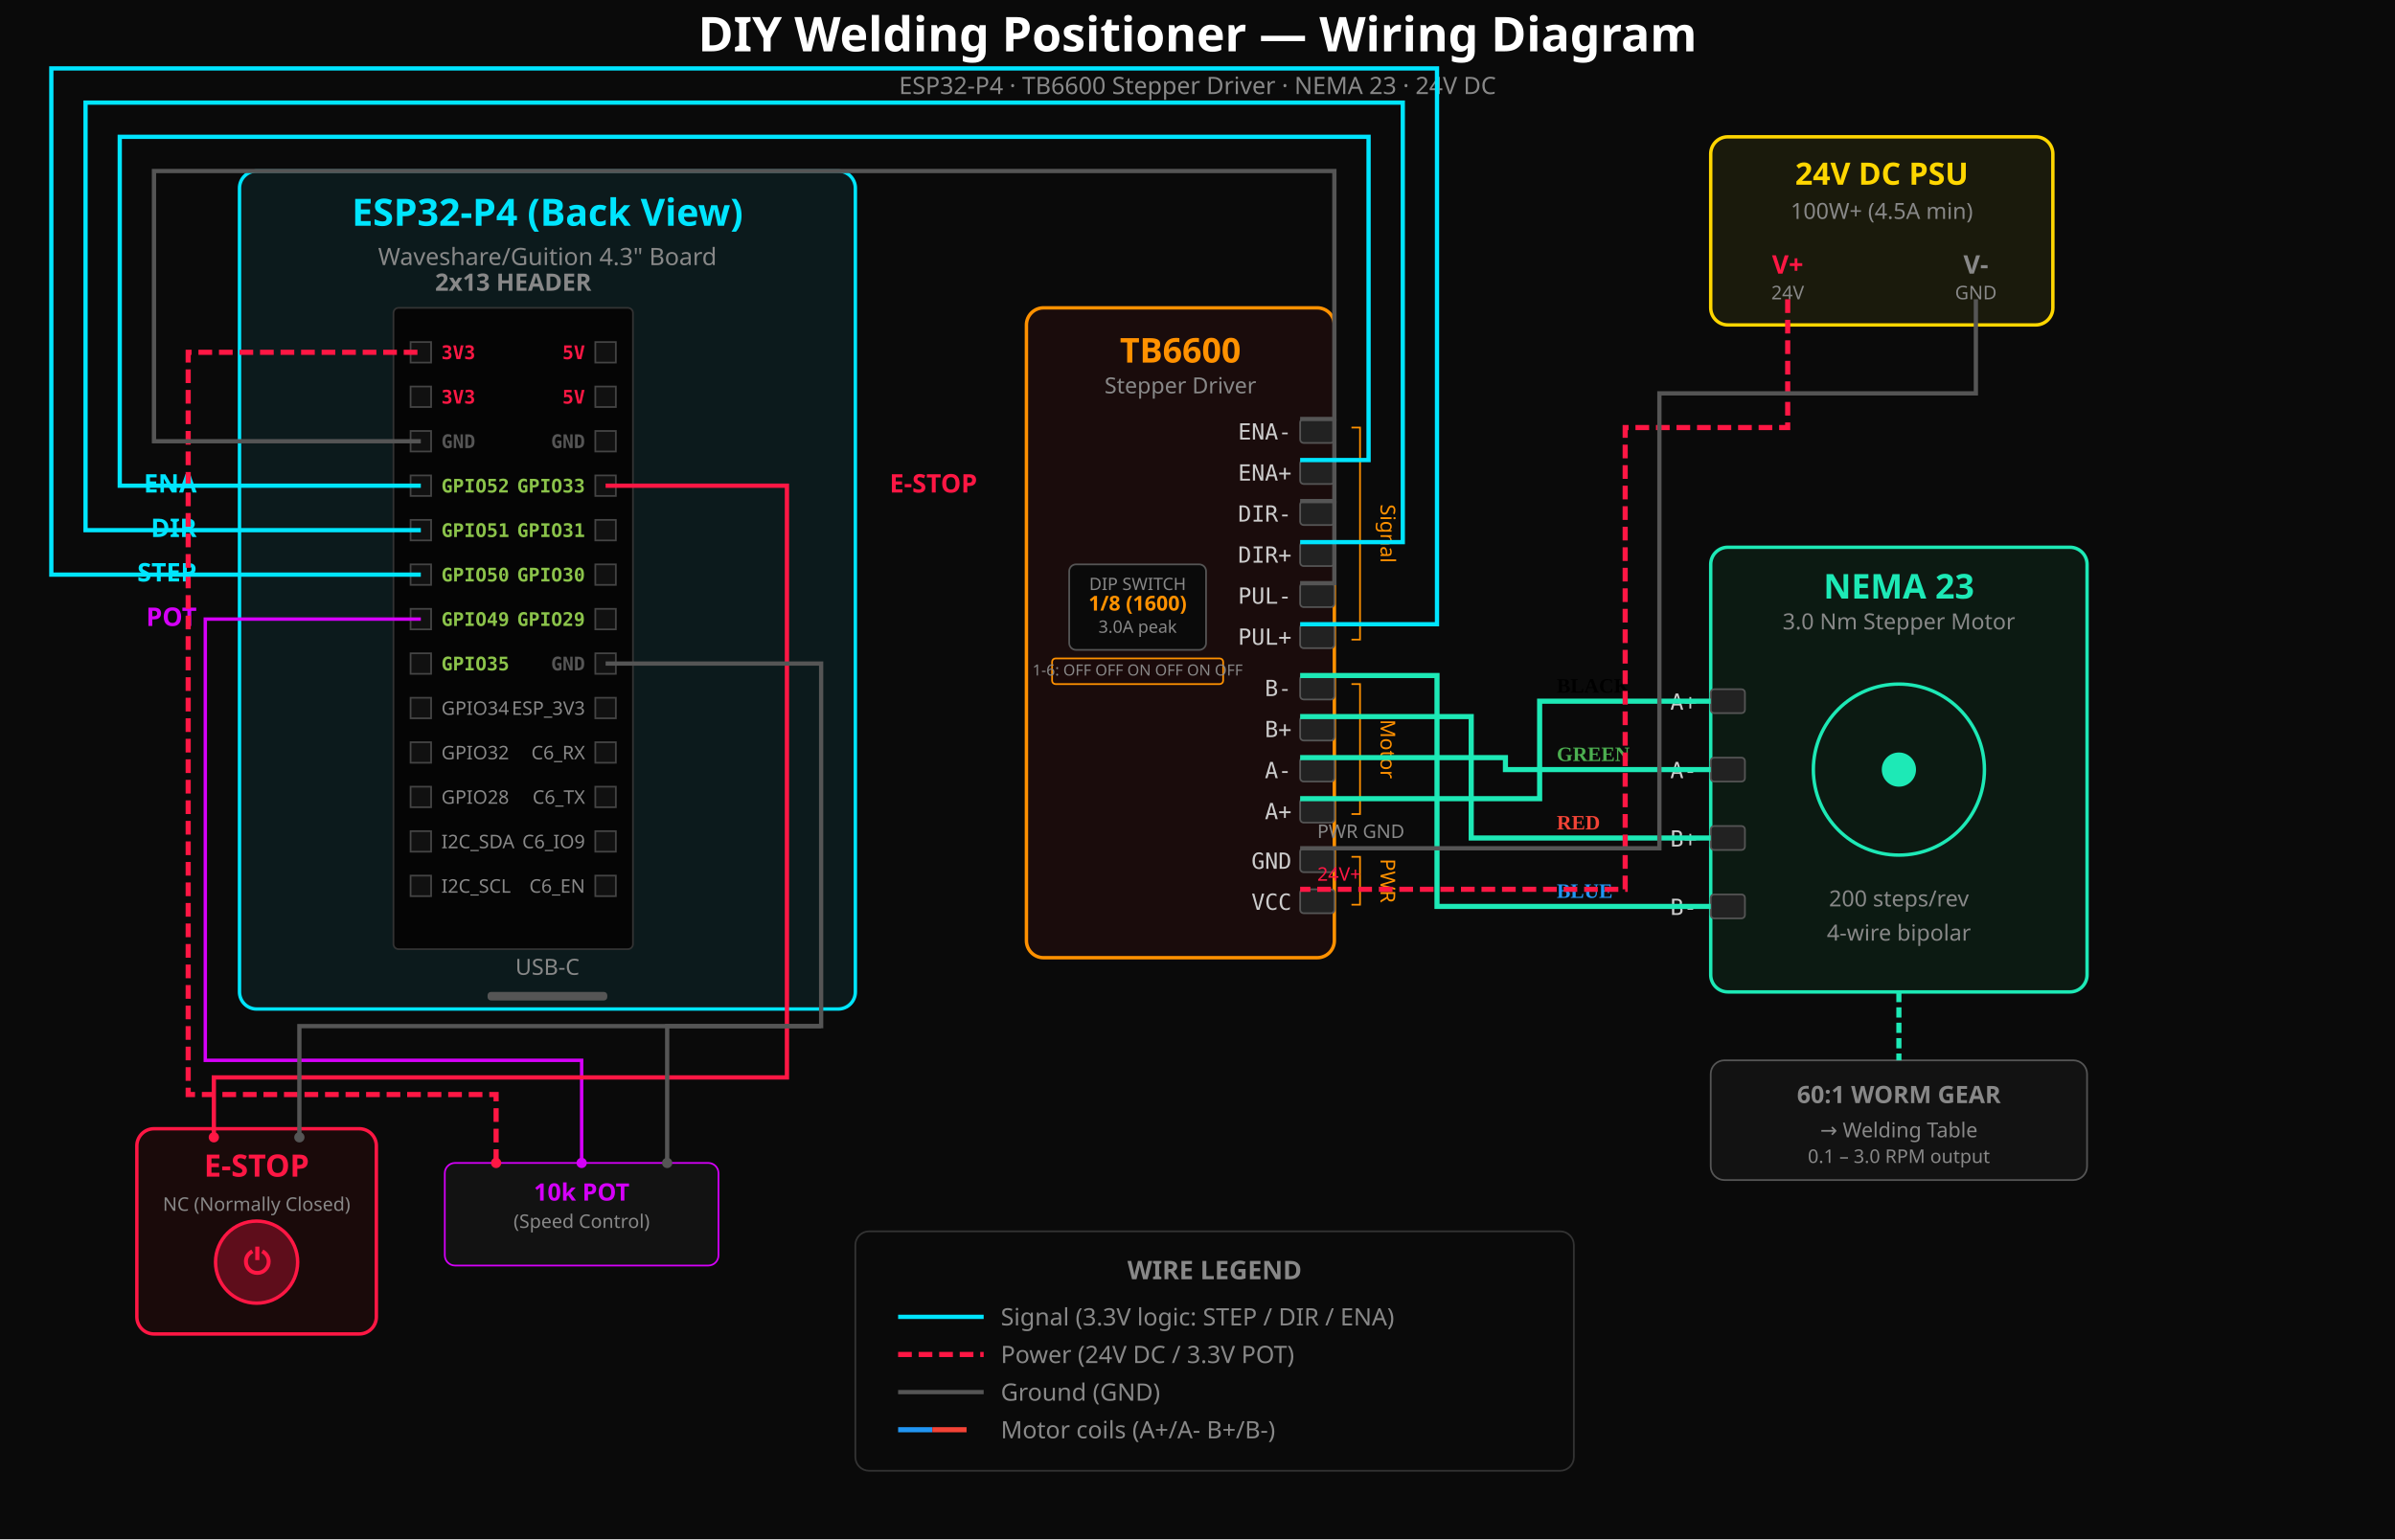
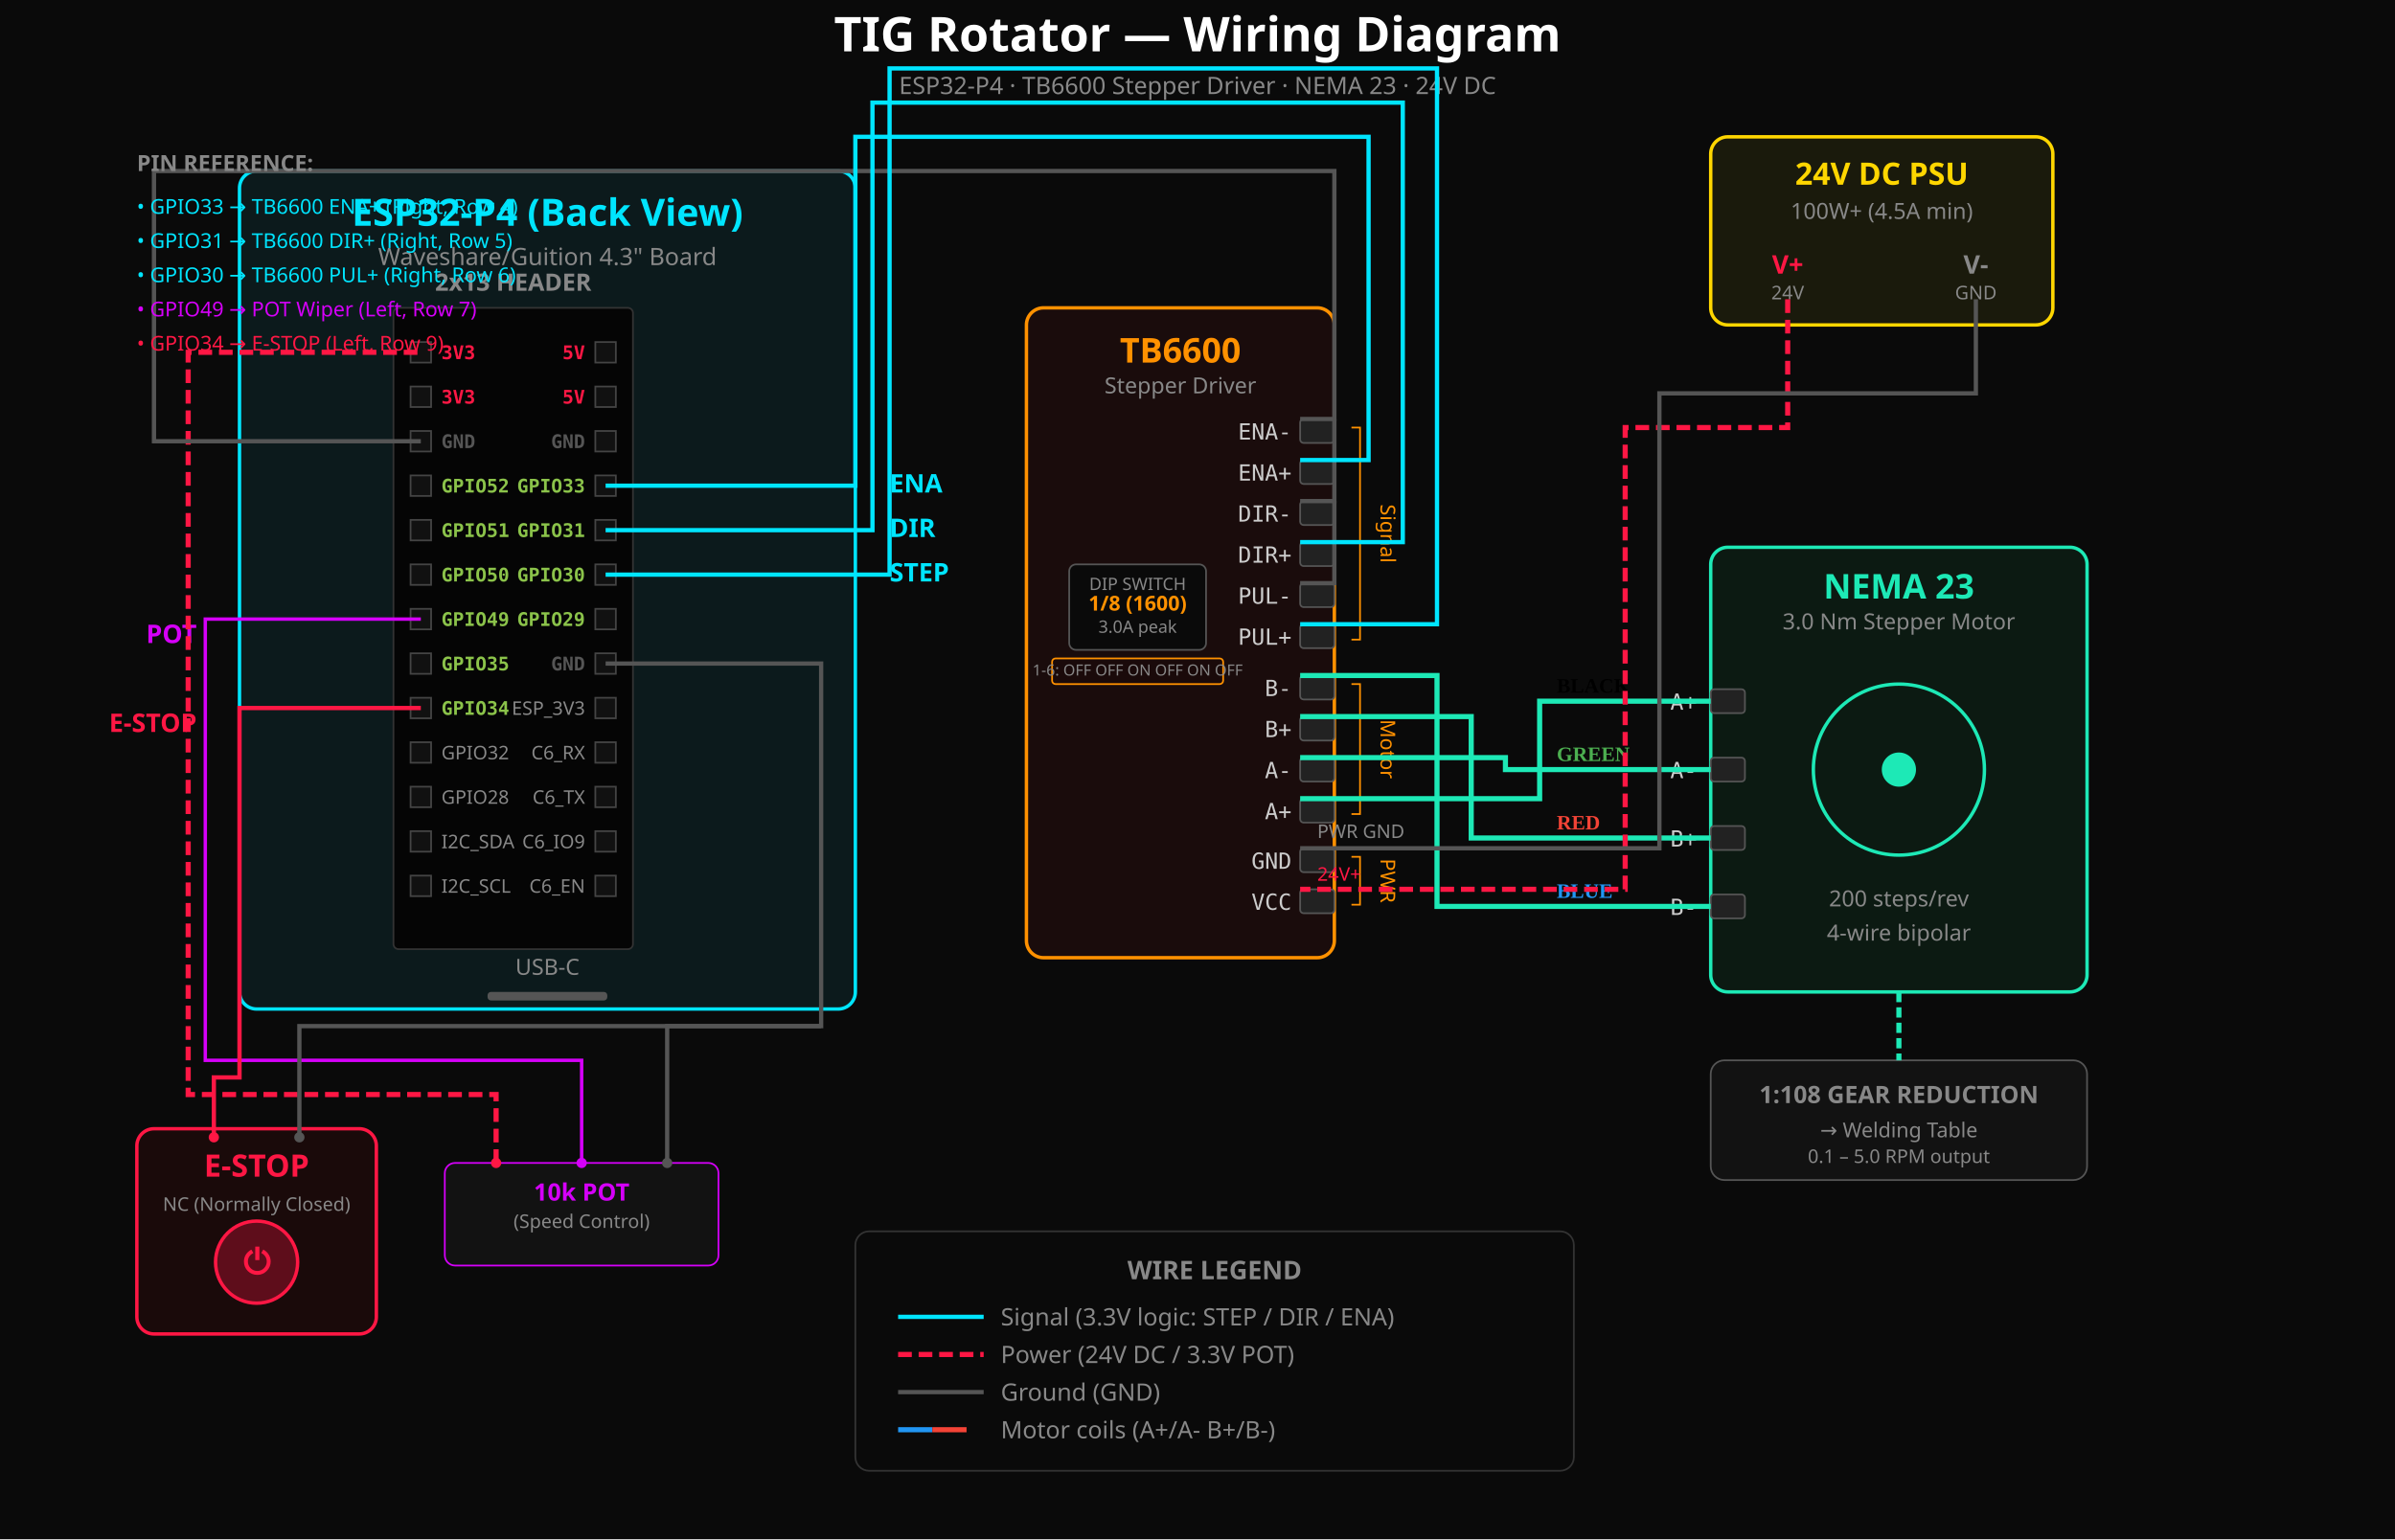
<svg xmlns="http://www.w3.org/2000/svg" viewBox="0 0 1400 900" width="1400" height="900">
  <defs>
    <style>
      .bg { fill: #0A0A0A; }
      .box { fill: #121212; stroke: #333; stroke-width: 2; rx: 10; }
      .box-esp { fill: #0c1a1c; stroke: #00E5FF; stroke-width: 2; rx: 10; }
      .box-tb { fill: #1a0c0c; stroke: #FF9100; stroke-width: 2; rx: 10; }
      .box-motor { fill: #0c1a12; stroke: #1DE9B6; stroke-width: 2; rx: 10; }
      .box-psu { fill: #1a1a0c; stroke: #FFD600; stroke-width: 2; rx: 10; }
      .wire-sig { stroke: #00E5FF; stroke-width: 2.5; fill: none; }
      .wire-pwr { stroke: #FF1744; stroke-width: 3; fill: none; stroke-dasharray: 8,4; }
      .wire-gnd { stroke: #555; stroke-width: 2.5; fill: none; }
      .wire-motor { stroke: #1DE9B6; stroke-width: 3; fill: none; }
      .wire-estop { stroke: #FF1744; stroke-width: 2.5; fill: none; }
      .wire-pot { stroke: #D500F9; stroke-width: 2; fill: none; }
      .t-main { fill: #FFF; font-family: sans-serif; font-weight: bold; }
      .t-dim { fill: #888; font-family: sans-serif; }
      .t-cyan { fill: #00E5FF; font-family: sans-serif; }
      .t-amber { fill: #FF9100; font-family: sans-serif; }
      .t-teal { fill: #1DE9B6; font-family: sans-serif; }
      .t-red { fill: #FF1744; font-family: sans-serif; }
      .t-yellow { fill: #FFD600; font-family: sans-serif; }
      .t-purple { fill: #D500F9; font-family: sans-serif; }
      .pin { fill: #222; stroke: #555; stroke-width: 1; }
      .pin-label { fill: #CCC; font-family: monospace; font-size: 13px; }
      .header-pin { fill: #111; stroke: #444; stroke-width: 1; }
      .header-bg { fill: #050505; stroke: #333; stroke-width: 1; rx: 3; }
      .label-gnd { fill: #555; font-size: 11px; font-family: monospace; font-weight: bold; }
      .label-3v3 { fill: #FF1744; font-size: 11px; font-family: monospace; font-weight: bold; }
      .label-gpio { fill: #8BC34A; font-size: 11px; font-family: monospace; font-weight: bold; }
    </style>
  </defs>
  <rect width="1400" height="900" class="bg" />
-   <text x="700" y="30" class="t-main" font-size="28" text-anchor="middle">DIY Welding Positioner — Wiring Diagram</text>
+   <text x="700" y="30" class="t-main" font-size="28" text-anchor="middle">TIG Rotator — Wiring Diagram</text>
  <text x="700" y="55" class="t-dim" font-size="14" text-anchor="middle">ESP32-P4 · TB6600 Stepper Driver · NEMA 23 · 24V DC</text>
  <g transform="translate(140, 100)">
    <rect width="360" height="490" class="box-esp" rx="10" />
    <text x="180" y="32" class="t-cyan" font-size="22" text-anchor="middle" font-weight="bold">ESP32-P4 (Back View)</text>
    <text x="180" y="55" class="t-dim" font-size="14" text-anchor="middle">Waveshare/Guition 4.3" Board</text>
    <rect x="145" y="480" width="70" height="5" rx="2" fill="#555" />
    <text x="180" y="470" class="t-dim" font-size="13" text-anchor="middle">USB-C</text>
    <rect x="90" y="80" width="140" height="375" class="header-bg" />
    <text x="160" y="70" class="t-dim" font-size="14" text-anchor="middle" font-weight="bold">2x13 HEADER</text>
    <rect x="100" y="100" width="12" height="12" class="header-pin" />
    <text x="118" y="110" class="label-3v3" text-anchor="start">3V3</text>
    <text x="202" y="110" class="label-3v3" text-anchor="end">5V</text>
    <rect x="208" y="100" width="12" height="12" class="header-pin" />
    <rect x="100" y="126" width="12" height="12" class="header-pin" />
    <text x="118" y="136" class="label-3v3" text-anchor="start">3V3</text>
    <text x="202" y="136" class="label-3v3" text-anchor="end">5V</text>
    <rect x="208" y="126" width="12" height="12" class="header-pin" />
    <rect x="100" y="152" width="12" height="12" class="header-pin" fill="#555" />
    <text x="118" y="162" class="label-gnd" text-anchor="start">GND</text>
    <text x="202" y="162" class="label-gnd" text-anchor="end">GND</text>
    <rect x="208" y="152" width="12" height="12" class="header-pin" fill="#555" />
    <rect x="100" y="178" width="12" height="12" class="header-pin" />
    <text x="118" y="188" class="label-gpio" text-anchor="start">GPIO52</text>
    <text x="202" y="188" class="label-gpio" text-anchor="end">GPIO33</text>
    <rect x="208" y="178" width="12" height="12" class="header-pin" />
    <rect x="100" y="204" width="12" height="12" class="header-pin" />
    <text x="118" y="214" class="label-gpio" text-anchor="start">GPIO51</text>
    <text x="202" y="214" class="label-gpio" text-anchor="end">GPIO31</text>
    <rect x="208" y="204" width="12" height="12" class="header-pin" />
    <rect x="100" y="230" width="12" height="12" class="header-pin" />
    <text x="118" y="240" class="label-gpio" text-anchor="start">GPIO50</text>
    <text x="202" y="240" class="label-gpio" text-anchor="end">GPIO30</text>
    <rect x="208" y="230" width="12" height="12" class="header-pin" />
    <rect x="100" y="256" width="12" height="12" class="header-pin" />
    <text x="118" y="266" class="label-gpio" text-anchor="start">GPIO49</text>
    <text x="202" y="266" class="label-gpio" text-anchor="end">GPIO29</text>
    <rect x="208" y="256" width="12" height="12" class="header-pin" />
    <rect x="100" y="282" width="12" height="12" class="header-pin" />
    <text x="118" y="292" class="label-gpio" text-anchor="start">GPIO35</text>
    <text x="202" y="292" class="label-gnd" text-anchor="end">GND</text>
    <rect x="208" y="282" width="12" height="12" class="header-pin" fill="#555" />
    <rect x="100" y="308" width="12" height="12" class="header-pin" />
-     <text x="118" y="318" class="t-dim" font-size="11" text-anchor="start">GPIO34</text>
+     <text x="118" y="318" class="label-gpio" text-anchor="start">GPIO34</text>
    <text x="202" y="318" class="t-dim" font-size="11" text-anchor="end">ESP_3V3</text>
    <rect x="208" y="308" width="12" height="12" class="header-pin" />
    <rect x="100" y="334" width="12" height="12" class="header-pin" />
    <text x="118" y="344" class="t-dim" font-size="11" text-anchor="start">GPIO32</text>
    <text x="202" y="344" class="t-dim" font-size="11" text-anchor="end">C6_RX</text>
    <rect x="208" y="334" width="12" height="12" class="header-pin" />
    <rect x="100" y="360" width="12" height="12" class="header-pin" />
    <text x="118" y="370" class="t-dim" font-size="11" text-anchor="start">GPIO28</text>
    <text x="202" y="370" class="t-dim" font-size="11" text-anchor="end">C6_TX</text>
    <rect x="208" y="360" width="12" height="12" class="header-pin" />
    <rect x="100" y="386" width="12" height="12" class="header-pin" />
    <text x="118" y="396" class="t-dim" font-size="11" text-anchor="start">I2C_SDA</text>
    <text x="202" y="396" class="t-dim" font-size="11" text-anchor="end">C6_IO9</text>
    <rect x="208" y="386" width="12" height="12" class="header-pin" />
    <rect x="100" y="412" width="12" height="12" class="header-pin" />
    <text x="118" y="422" class="t-dim" font-size="11" text-anchor="start">I2C_SCL</text>
    <text x="202" y="422" class="t-dim" font-size="11" text-anchor="end">C6_EN</text>
    <rect x="208" y="412" width="12" height="12" class="header-pin" />
  </g>
-   <text x="115" y="288" class="t-cyan" font-size="15" text-anchor="end" font-weight="bold">ENA</text>
-   <text x="115" y="314" class="t-cyan" font-size="15" text-anchor="end" font-weight="bold">DIR</text>
-   <text x="115" y="340" class="t-cyan" font-size="15" text-anchor="end" font-weight="bold">STEP</text>
-   <text x="115" y="366" class="t-purple" font-size="15" text-anchor="end" font-weight="bold">POT</text>
-   <text x="520" y="288" class="t-red" font-size="15" text-anchor="start" font-weight="bold">E-STOP</text>
+   <text x="115" y="376" class="t-purple" font-size="15" text-anchor="end" font-weight="bold">POT</text>
+   <text x="115" y="428" class="t-red" font-size="15" text-anchor="end" font-weight="bold">E-STOP</text>
+   <text x="520" y="288" class="t-cyan" font-size="15" text-anchor="start" font-weight="bold">ENA</text>
+   <text x="520" y="314" class="t-cyan" font-size="15" text-anchor="start" font-weight="bold">DIR</text>
+   <text x="520" y="340" class="t-cyan" font-size="15" text-anchor="start" font-weight="bold">STEP</text>
  <g transform="translate(600, 180)">
    <rect width="180" height="380" class="box-tb" rx="10" />
    <text x="90" y="32" class="t-amber" font-size="20" text-anchor="middle" font-weight="bold">TB6600</text>
    <text x="90" y="50" class="t-dim" font-size="13" text-anchor="middle">Stepper Driver</text>
    <rect x="160" y="65" width="20" height="14" class="pin" rx="2" fill="#2E7D32" />
    <text x="155" y="77" class="pin-label" text-anchor="end">ENA-</text>
    <rect x="160" y="89" width="20" height="14" class="pin" rx="2" fill="#2E7D32" />
    <text x="155" y="101" class="pin-label" text-anchor="end">ENA+</text>
    <rect x="160" y="113" width="20" height="14" class="pin" rx="2" fill="#2E7D32" />
    <text x="155" y="125" class="pin-label" text-anchor="end">DIR-</text>
    <rect x="160" y="137" width="20" height="14" class="pin" rx="2" fill="#2E7D32" />
    <text x="155" y="149" class="pin-label" text-anchor="end">DIR+</text>
    <rect x="160" y="161" width="20" height="14" class="pin" rx="2" fill="#2E7D32" />
    <text x="155" y="173" class="pin-label" text-anchor="end">PUL-</text>
    <rect x="160" y="185" width="20" height="14" class="pin" rx="2" fill="#2E7D32" />
    <text x="155" y="197" class="pin-label" text-anchor="end">PUL+</text>
    <rect x="160" y="215" width="20" height="14" class="pin" rx="2" fill="#2E7D32" />
    <text x="155" y="227" class="pin-label" text-anchor="end">B-</text>
    <rect x="160" y="239" width="20" height="14" class="pin" rx="2" fill="#2E7D32" />
    <text x="155" y="251" class="pin-label" text-anchor="end">B+</text>
    <rect x="160" y="263" width="20" height="14" class="pin" rx="2" fill="#2E7D32" />
    <text x="155" y="275" class="pin-label" text-anchor="end">A-</text>
    <rect x="160" y="287" width="20" height="14" class="pin" rx="2" fill="#2E7D32" />
    <text x="155" y="299" class="pin-label" text-anchor="end">A+</text>
    <rect x="160" y="316" width="20" height="14" class="pin" rx="2" fill="#2E7D32" />
    <text x="155" y="328" class="pin-label" text-anchor="end">GND</text>
    <rect x="160" y="340" width="20" height="14" class="pin" rx="2" fill="#2E7D32" />
    <text x="155" y="352" class="pin-label" text-anchor="end">VCC</text>
    <path d="M 190 70 L 195 70 L 195 194 L 190 194" fill="none" stroke="#FF9100" stroke-width="1" />
    <text x="207" y="132" class="t-amber" font-size="12" transform="rotate(90, 207, 132)" text-anchor="middle">Signal</text>
    <path d="M 190 220 L 195 220 L 195 296 L 190 296" fill="none" stroke="#FF9100" stroke-width="1" />
    <text x="207" y="258" class="t-amber" font-size="12" transform="rotate(90, 207, 258)" text-anchor="middle">Motor</text>
    <path d="M 190 321 L 195 321 L 195 349 L 190 349" fill="none" stroke="#FF9100" stroke-width="1" />
    <text x="207" y="335" class="t-amber" font-size="12" transform="rotate(90, 207, 335)" text-anchor="middle">PWR</text>
    <rect x="25" y="150" width="80" height="50" rx="4" fill="#0a0a0a" stroke="#555" stroke-width="1" />
    <text x="65" y="165" class="t-dim" font-size="10" text-anchor="middle">DIP SWITCH</text>
    <text x="65" y="177" class="t-amber" font-size="12" text-anchor="middle" font-weight="bold">1/8 (1600)</text>
    <text x="65" y="190" class="t-dim" font-size="10" text-anchor="middle">3.0A peak</text>
    <rect x="15" y="205" width="100" height="15" rx="2" fill="#1a0a0a" stroke="#FF9100" stroke-width="1" />
    <text x="65" y="215" class="t-dim" font-size="9" text-anchor="middle">1-6: OFF OFF ON OFF ON OFF</text>
  </g>
  <g transform="translate(1000, 320)">
    <rect width="220" height="260" class="box-motor" rx="10" />
    <text x="110" y="30" class="t-teal" font-size="20" text-anchor="middle" font-weight="bold">NEMA 23</text>
    <text x="110" y="48" class="t-dim" font-size="13" text-anchor="middle">3.0 Nm Stepper Motor</text>
    <circle cx="110" cy="130" r="50" fill="none" stroke="#1DE9B6" stroke-width="2" />
    <circle cx="110" cy="130" r="10" fill="#1DE9B6" />
    <text x="110" y="210" class="t-dim" font-size="13" text-anchor="middle">200 steps/rev</text>
    <text x="110" y="230" class="t-dim" font-size="13" text-anchor="middle">4-wire bipolar</text>
    <rect x="0" y="83" width="20" height="14" class="pin" rx="2" />
    <text x="-8" y="95" class="pin-label" text-anchor="end">A+</text>
    <rect x="0" y="123" width="20" height="14" class="pin" rx="2" />
    <text x="-8" y="135" class="pin-label" text-anchor="end">A-</text>
    <rect x="0" y="163" width="20" height="14" class="pin" rx="2" />
    <text x="-8" y="175" class="pin-label" text-anchor="end">B+</text>
    <rect x="0" y="203" width="20" height="14" class="pin" rx="2" />
    <text x="-8" y="215" class="pin-label" text-anchor="end">B-</text>
  </g>
  <g transform="translate(1000, 80)">
    <rect width="200" height="110" class="box-psu" rx="10" />
    <text x="100" y="28" class="t-yellow" font-size="18" text-anchor="middle" font-weight="bold">24V DC PSU</text>
    <text x="100" y="48" class="t-dim" font-size="13" text-anchor="middle">100W+ (4.5A min)</text>
    <text x="45" y="80" class="t-red" font-size="15" text-anchor="middle" font-weight="bold">V+</text>
    <text x="45" y="95" class="t-dim" font-size="11" text-anchor="middle">24V</text>
    <text x="155" y="80" class="t-dim" font-size="15" text-anchor="middle" font-weight="bold">V-</text>
    <text x="155" y="95" class="t-dim" font-size="11" text-anchor="middle">GND</text>
  </g>
  <g transform="translate(80, 660)">
    <rect width="140" height="120" rx="10" fill="#1a0a0a" stroke="#FF1744" stroke-width="2" />
    <text x="70" y="28" class="t-red" font-size="18" text-anchor="middle" font-weight="bold">E-STOP</text>
    <text x="70" y="48" class="t-dim" font-size="11" text-anchor="middle">NC (Normally Closed)</text>
    <circle cx="70" cy="78" r="24" fill="#FF1744" fill-opacity="0.3" stroke="#FF1744" stroke-width="2" />
    <text x="70" y="85" class="t-red" font-size="20" text-anchor="middle" font-weight="bold">⏻</text>
    <circle cx="45" cy="5" r="3" fill="#FF1744" />
    <circle cx="95" cy="5" r="3" fill="#555" />
  </g>
  <g transform="translate(260, 680)">
    <rect width="160" height="60" rx="6" fill="#121212" stroke="#D500F9" stroke-width="1" />
    <text x="80" y="22" class="t-purple" font-size="14" text-anchor="middle" font-weight="bold">10k POT</text>
    <text x="80" y="38" class="t-dim" font-size="11" text-anchor="middle">(Speed Control)</text>
    <circle cx="30" cy="0" r="3" fill="#FF1744" />
    <circle cx="80" cy="0" r="3" fill="#D500F9" />
    <circle cx="130" cy="0" r="3" fill="#555" />
  </g>
  <path d="M 290 680 L 290 640 L 110 640 L 110 206 L 246 206" class="wire-pwr" />
  <path d="M 340 680 L 340 620 L 120 620 L 120 362 L 246 362" class="wire-pot" />
-   <path d="M 125 665 L 125 630 L 460 630 L 460 284 L 354 284" class="wire-estop" />
+   <path d="M 125 665 L 125 630 L 140 630 L 140 414 L 246 414" class="wire-estop" />
  <path d="M 175 665 L 175 600 L 480 600 L 480 388 L 354 388" class="wire-gnd" />
  <path d="M 390 680 L 390 600 L 480 600" class="wire-gnd" />
  <path d="M 246 258 L 90 258 L 90 100 L 780 100 L 780 245 L 760 245" class="wire-gnd" />
  <path d="M 780 245 L 780 293 L 760 293" class="wire-gnd" />
  <path d="M 780 293 L 780 341 L 760 341" class="wire-gnd" />
-   <path d="M 246 284 L 70 284 L 70 80 L 800 80 L 800 269 L 760 269" class="wire-sig" />
-   <path d="M 246 310 L 50 310 L 50 60 L 820 60 L 820 317 L 760 317" class="wire-sig" />
-   <path d="M 246 336 L 30 336 L 30 40 L 840 40 L 840 365 L 760 365" class="wire-sig" />
+   <path d="M 354 284 L 500 284 L 500 80 L 800 80 L 800 269 L 760 269" class="wire-sig" />
+   <path d="M 354 310 L 510 310 L 510 60 L 820 60 L 820 317 L 760 317" class="wire-sig" />
+   <path d="M 354 336 L 520 336 L 520 40 L 840 40 L 840 365 L 760 365" class="wire-sig" />
  <path d="M 760 395 L 840 395 L 840 530 L 1000 530" class="wire-motor" stroke="#2196F3" />
  <text x="910" y="525" fill="#2196F3" font-size="12" font-weight="bold">BLUE</text>
  <path d="M 760 419 L 860 419 L 860 490 L 1000 490" class="wire-motor" stroke="#F44336" />
  <text x="910" y="485" fill="#F44336" font-size="12" font-weight="bold">RED</text>
  <path d="M 760 443 L 880 443 L 880 450 L 1000 450" class="wire-motor" stroke="#4CAF50" />
  <text x="910" y="445" fill="#4CAF50" font-size="12" font-weight="bold">GREEN</text>
  <path d="M 760 467 L 900 467 L 900 410 L 1000 410" class="wire-motor" stroke="#000000" />
  <text x="910" y="405" fill="#000000" font-size="12" font-weight="bold">BLACK</text>
  <g transform="translate(1000, 620)">
    <rect width="220" height="70" rx="8" fill="#121212" stroke="#555" stroke-width="1" />
-     <text x="110" y="25" class="t-dim" font-size="14" text-anchor="middle" font-weight="bold">60:1 WORM GEAR</text>
+     <text x="110" y="25" class="t-dim" font-size="14" text-anchor="middle" font-weight="bold">1:108 GEAR REDUCTION</text>
    <text x="110" y="45" class="t-dim" font-size="12" text-anchor="middle">→ Welding Table</text>
-     <text x="110" y="60" class="t-dim" font-size="11" text-anchor="middle">0.1 – 3.0 RPM output</text>
+     <text x="110" y="60" class="t-dim" font-size="11" text-anchor="middle">0.1 – 5.0 RPM output</text>
  </g>
  <path d="M 1110 580 L 1110 620" class="wire-motor" stroke-dasharray="6,3" />
  <path d="M 1045 175 L 1045 250 L 950 250 L 950 520 L 760 520" class="wire-pwr" />
  <text x="770" y="515" class="t-red" font-size="11">24V+</text>
  <path d="M 1155 175 L 1155 230 L 970 230 L 970 496 L 760 496" class="wire-gnd" />
  <text x="770" y="490" class="t-dim" font-size="11">PWR GND</text>
  <g transform="translate(500, 720)">
    <rect width="420" height="140" rx="8" fill="#0A0A0A" stroke="#333" stroke-width="1" />
    <text x="210" y="28" class="t-dim" font-size="15" text-anchor="middle" font-weight="bold">WIRE LEGEND</text>
    <line x1="25" y1="50" x2="75" y2="50" stroke="#00E5FF" stroke-width="2.5" />
    <text x="85" y="55" class="t-dim" font-size="14">Signal (3.3V logic: STEP / DIR / ENA)</text>
    <line x1="25" y1="72" x2="75" y2="72" stroke="#FF1744" stroke-width="3" stroke-dasharray="8,4" />
    <text x="85" y="77" class="t-dim" font-size="14">Power (24V DC / 3.3V POT)</text>
    <line x1="25" y1="94" x2="75" y2="94" stroke="#555" stroke-width="2.5" />
    <text x="85" y="99" class="t-dim" font-size="14">Ground (GND)</text>
    <line x1="25" y1="116" x2="45" y2="116" stroke="#2196F3" stroke-width="3" />
    <line x1="45" y1="116" x2="65" y2="116" stroke="#F44336" stroke-width="3" />
    <text x="85" y="121" class="t-dim" font-size="14">Motor coils (A+/A-  B+/B-)</text>
  </g>
+   <g transform="translate(80, 100)">
+     <text x="0" y="0" class="t-dim" font-size="13" font-weight="bold">PIN REFERENCE:</text>
+     <text x="0" y="25" class="t-cyan" font-size="12">• GPIO33 → TB6600 ENA+ (Right, Row 4)</text>
+     <text x="0" y="45" class="t-cyan" font-size="12">• GPIO31 → TB6600 DIR+ (Right, Row 5)</text>
+     <text x="0" y="65" class="t-cyan" font-size="12">• GPIO30 → TB6600 PUL+ (Right, Row 6)</text>
+     <text x="0" y="85" class="t-purple" font-size="12">• GPIO49 → POT Wiper  (Left, Row 7)</text>
+     <text x="0" y="105" class="t-red" font-size="12">• GPIO34 → E-STOP     (Left, Row 9)</text>
+   </g>
</svg>
